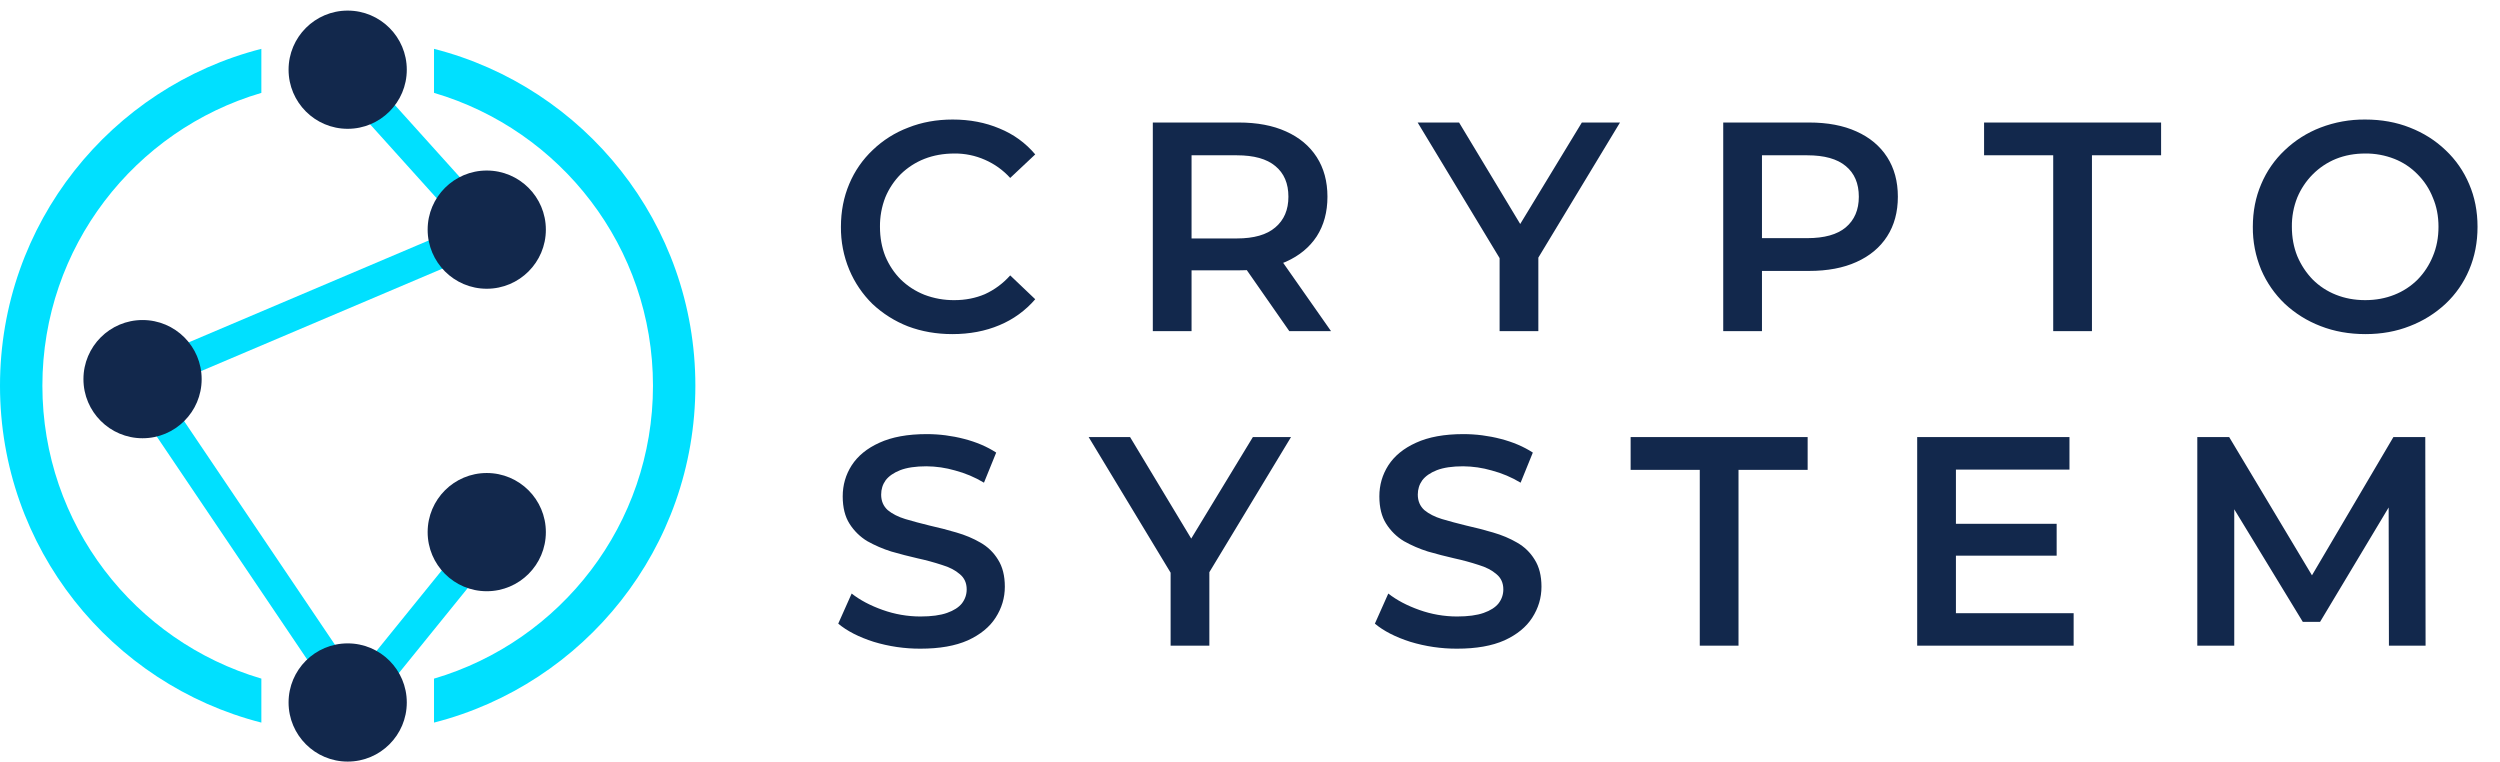
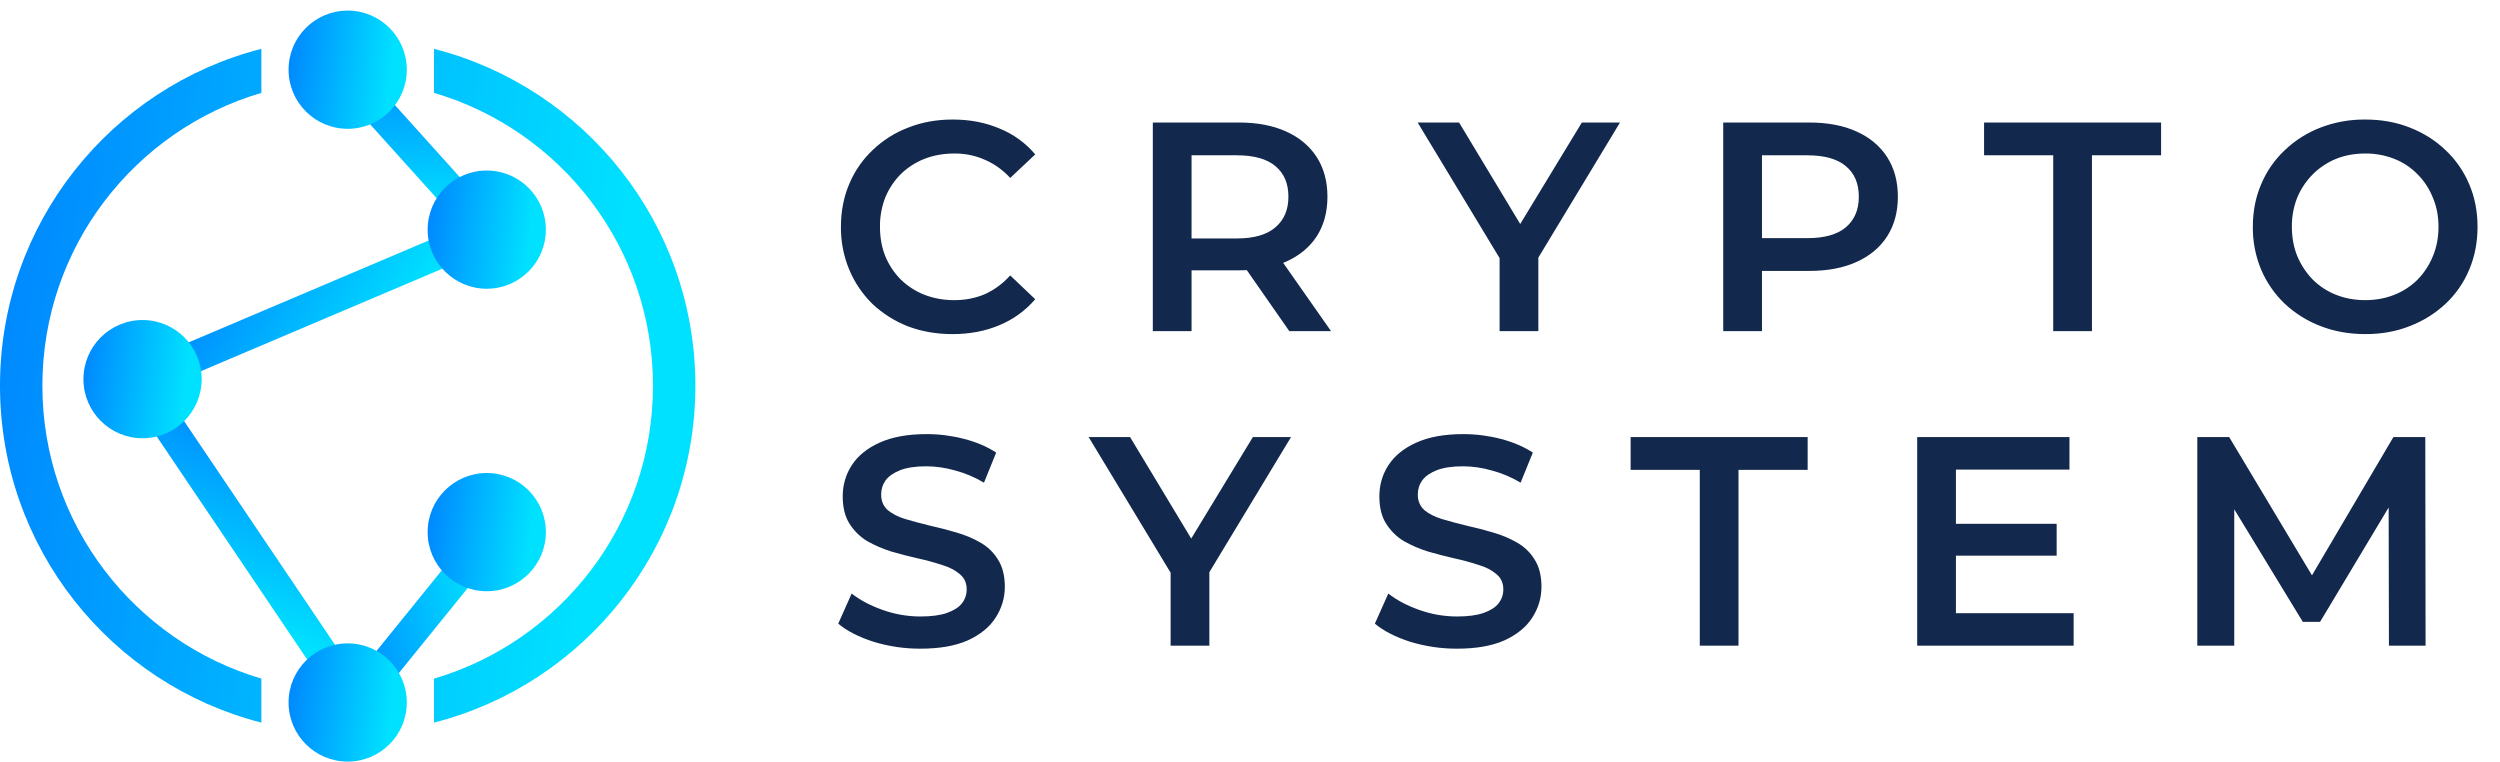
<svg xmlns="http://www.w3.org/2000/svg" width="151" height="46" fill="none">
-   <path fill-rule="evenodd" clip-rule="evenodd" d="M26.214 2.95C35.291 5.268 42 13.499 42 23.298c0 9.798-6.709 18.03-15.786 20.347V40.99c7.644-2.25 13.226-9.318 13.226-17.691S33.858 7.856 26.214 5.609V2.95ZM15.786 43.645C6.709 41.327 0 33.096 0 23.298c0-9.8 6.71-18.03 15.786-20.348v2.66C8.142 7.855 2.56 14.924 2.56 23.297s5.582 15.44 13.226 17.691v2.656Z" fill="#00E0FF" />
-   <path fill="#00E0FF" d="m8.46 21.925 20.877-8.862.738 1.74-20.877 8.862z" />
-   <path fill="#00E0FF" d="m20.827 2.987 9.605 10.667-1.405 1.265-9.604-10.667zM9.127 22.48l12.682 18.803-1.566 1.056L7.56 23.537z" />
-   <path fill="#00E0FF" d="M21 41.468 28.667 32l1.469 1.19-7.667 9.467z" />
-   <circle cx="29.4" cy="13.87" r="3.57" fill="#12284C" />
-   <circle cx="29.4" cy="32.14" r="3.57" fill="#12284C" />
-   <circle cx="8.61" cy="22.9" r="3.57" fill="#12284C" />
-   <circle cx="21" cy="42.43" r="3.57" fill="#12284C" />
-   <circle cx="21" cy="4.21" r="3.57" fill="#12284C" />
-   <path d="M57.524 20.18c-.96 0-1.854-.156-2.682-.468a6.697 6.697 0 0 1-2.142-1.35 6.325 6.325 0 0 1-1.404-2.07 6.569 6.569 0 0 1-.504-2.592c0-.936.168-1.8.504-2.592a6.003 6.003 0 0 1 1.422-2.052 6.307 6.307 0 0 1 2.142-1.35c.816-.324 1.71-.486 2.682-.486 1.032 0 1.974.18 2.826.54.852.348 1.572.87 2.16 1.566l-1.512 1.422a4.464 4.464 0 0 0-1.53-1.098 4.449 4.449 0 0 0-1.836-.378c-.66 0-1.266.108-1.818.324a4.327 4.327 0 0 0-1.422.918 4.361 4.361 0 0 0-.936 1.404 4.757 4.757 0 0 0-.324 1.782c0 .648.108 1.242.324 1.782.228.54.54 1.008.936 1.404.408.396.882.702 1.422.918a4.948 4.948 0 0 0 1.818.324c.66 0 1.272-.12 1.836-.36a4.58 4.58 0 0 0 1.53-1.134l1.512 1.44a5.764 5.764 0 0 1-2.16 1.566c-.852.36-1.8.54-2.844.54ZM69.63 20V7.4h5.184c1.116 0 2.07.18 2.862.54.804.36 1.422.876 1.854 1.548.432.672.648 1.47.648 2.394 0 .924-.216 1.722-.648 2.394-.432.66-1.05 1.17-1.854 1.53-.792.348-1.746.522-2.862.522h-3.888l1.044-1.062V20h-2.34Zm8.244 0-3.186-4.572h2.502L80.394 20h-2.52Zm-5.904-4.482-1.044-1.116h3.78c1.032 0 1.806-.222 2.322-.666.528-.444.792-1.062.792-1.854 0-.804-.264-1.422-.792-1.854-.516-.432-1.29-.648-2.322-.648h-3.78l1.044-1.152v7.29ZM90.576 20v-4.986l.522 1.44L85.626 7.4h2.502l4.392 7.29h-1.404l4.428-7.29h2.304l-5.472 9.054.54-1.44V20h-2.34Zm13.507 0V7.4h5.184c1.116 0 2.07.18 2.862.54.804.36 1.422.876 1.854 1.548.432.672.648 1.47.648 2.394 0 .924-.216 1.722-.648 2.394-.432.672-1.05 1.188-1.854 1.548-.792.36-1.746.54-2.862.54h-3.888l1.044-1.098V20h-2.34Zm2.34-4.482-1.044-1.134h3.78c1.032 0 1.806-.216 2.322-.648.528-.444.792-1.062.792-1.854 0-.804-.264-1.422-.792-1.854-.516-.432-1.29-.648-2.322-.648h-3.78l1.044-1.152v7.29ZM124.014 20V9.38h-4.176V7.4h10.692v1.98h-4.176V20h-2.34Zm18.861.18c-.984 0-1.89-.162-2.718-.486a6.65 6.65 0 0 1-2.16-1.35 6.242 6.242 0 0 1-1.422-2.052 6.569 6.569 0 0 1-.504-2.592c0-.936.168-1.794.504-2.574a6.003 6.003 0 0 1 1.422-2.052 6.498 6.498 0 0 1 2.16-1.368 7.345 7.345 0 0 1 2.7-.486c.984 0 1.884.162 2.7.486.828.324 1.548.78 2.16 1.368a6.003 6.003 0 0 1 1.422 2.052c.336.78.504 1.638.504 2.574 0 .936-.168 1.8-.504 2.592a6.003 6.003 0 0 1-1.422 2.052 6.65 6.65 0 0 1-2.16 1.35c-.816.324-1.71.486-2.682.486Zm-.018-2.052c.636 0 1.224-.108 1.764-.324a4.13 4.13 0 0 0 1.404-.918c.396-.408.702-.876.918-1.404.228-.54.342-1.134.342-1.782 0-.648-.114-1.236-.342-1.764a4.13 4.13 0 0 0-.918-1.404 4.005 4.005 0 0 0-1.404-.936 4.707 4.707 0 0 0-1.764-.324c-.636 0-1.224.108-1.764.324a4.236 4.236 0 0 0-1.404.936 4.361 4.361 0 0 0-.936 1.404 4.619 4.619 0 0 0-.324 1.764c0 .636.108 1.224.324 1.764.228.54.54 1.014.936 1.422a4.13 4.13 0 0 0 1.404.918c.54.216 1.128.324 1.764.324ZM55.598 39.18a9.585 9.585 0 0 1-2.826-.414c-.9-.288-1.614-.654-2.142-1.098l.81-1.818c.504.396 1.128.726 1.872.99a6.788 6.788 0 0 0 2.286.396c.66 0 1.194-.072 1.602-.216.408-.144.708-.336.9-.576.192-.252.288-.534.288-.846 0-.384-.138-.69-.414-.918-.276-.24-.636-.426-1.08-.558a14.758 14.758 0 0 0-1.458-.396 28.654 28.654 0 0 1-1.602-.414 7.632 7.632 0 0 1-1.458-.63 3.269 3.269 0 0 1-1.062-1.044c-.276-.432-.414-.984-.414-1.656 0-.684.18-1.308.54-1.872.372-.576.93-1.032 1.674-1.368.756-.348 1.71-.522 2.862-.522a8.97 8.97 0 0 1 2.25.288c.744.192 1.392.468 1.944.828l-.738 1.818a6.693 6.693 0 0 0-1.746-.738 6.404 6.404 0 0 0-1.728-.252c-.648 0-1.176.078-1.584.234-.396.156-.69.36-.882.612-.18.252-.27.54-.27.864 0 .384.132.696.396.936.276.228.63.408 1.062.54.444.132.936.264 1.476.396.54.12 1.074.258 1.602.414.54.156 1.026.36 1.458.612.444.252.798.594 1.062 1.026.276.432.414.978.414 1.638 0 .672-.186 1.296-.558 1.872-.36.564-.918 1.02-1.674 1.368-.756.336-1.71.504-2.862.504ZM70.705 39v-4.986l.522 1.44-5.472-9.054h2.502l4.392 7.29h-1.404l4.428-7.29h2.304l-5.472 9.054.54-1.44V39h-2.34Zm17.306.18a9.585 9.585 0 0 1-2.826-.414c-.9-.288-1.614-.654-2.142-1.098l.81-1.818c.504.396 1.128.726 1.872.99a6.788 6.788 0 0 0 2.286.396c.66 0 1.194-.072 1.602-.216.408-.144.708-.336.9-.576.192-.252.288-.534.288-.846 0-.384-.138-.69-.414-.918-.276-.24-.636-.426-1.08-.558a14.758 14.758 0 0 0-1.458-.396 28.654 28.654 0 0 1-1.602-.414 7.632 7.632 0 0 1-1.458-.63 3.269 3.269 0 0 1-1.062-1.044c-.276-.432-.414-.984-.414-1.656 0-.684.18-1.308.54-1.872.372-.576.93-1.032 1.674-1.368.756-.348 1.71-.522 2.862-.522a8.97 8.97 0 0 1 2.25.288c.744.192 1.392.468 1.944.828l-.738 1.818a6.693 6.693 0 0 0-1.746-.738 6.404 6.404 0 0 0-1.728-.252c-.648 0-1.176.078-1.584.234-.396.156-.69.36-.882.612-.18.252-.27.54-.27.864 0 .384.132.696.396.936.276.228.63.408 1.062.54.444.132.936.264 1.476.396.54.12 1.074.258 1.602.414.54.156 1.026.36 1.458.612.444.252.798.594 1.062 1.026.276.432.414.978.414 1.638 0 .672-.186 1.296-.558 1.872-.36.564-.918 1.02-1.674 1.368-.756.336-1.71.504-2.862.504Zm14.655-.18V28.38H98.49V26.4h10.692v1.98h-4.176V39h-2.34Zm15.292-7.362h6.264v1.926h-6.264v-1.926Zm.18 5.4h7.11V39h-9.45V26.4h9.198v1.962h-6.858v8.676ZM132.717 39V26.4h1.926l5.508 9.198h-1.008l5.418-9.198h1.926l.018 12.6h-2.214l-.018-9.126h.468l-4.608 7.686h-1.044l-4.68-7.686h.54V39h-2.232Z" fill="#12284C" />
+   <path fill-rule="evenodd" clip-rule="evenodd" d="M26.214 2.95C35.291 5.268 42 13.499 42 23.298c0 9.798-6.709 18.03-15.786 20.347V40.99c7.644-2.25 13.226-9.318 13.226-17.691S33.858 7.856 26.214 5.609V2.95ZM15.786 43.645C6.709 41.327 0 33.096 0 23.298c0-9.8 6.71-18.03 15.786-20.348v2.66C8.142 7.855 2.56 14.924 2.56 23.297s5.582 15.44 13.226 17.691v2.656Z" fill="url(#a)" />
+   <path transform="rotate(-23 8.46 21.925)" fill="url(#b)" d="M8.46 21.925h22.68v1.89H8.46z" />
+   <path transform="rotate(48 20.827 2.987)" fill="url(#c)" d="M20.827 2.987h14.354v1.89H20.827z" />
+   <path transform="rotate(56 9.127 22.48)" fill="url(#d)" d="M9.127 22.48h22.68v1.89H9.127z" />
+   <path transform="rotate(-51 21 41.468)" fill="url(#e)" d="M21 41.468h12.183v1.89H21z" />
+   <circle cx="29.4" cy="13.87" r="3.57" fill="url(#f)" />
+   <circle cx="29.4" cy="32.14" r="3.57" fill="url(#g)" />
+   <circle cx="8.61" cy="22.9" r="3.57" fill="url(#h)" />
+   <circle cx="21" cy="42.43" r="3.57" fill="url(#i)" />
+   <circle cx="21" cy="4.21" r="3.57" fill="url(#j)" />
+   <path fill="#12284C" d="M57.524 20.18c-.96 0-1.854-.156-2.682-.468a6.697 6.697 0 0 1-2.142-1.35 6.325 6.325 0 0 1-1.404-2.07 6.569 6.569 0 0 1-.504-2.592c0-.936.168-1.8.504-2.592a6.003 6.003 0 0 1 1.422-2.052 6.307 6.307 0 0 1 2.142-1.35c.816-.324 1.71-.486 2.682-.486 1.032 0 1.974.18 2.826.54.852.348 1.572.87 2.16 1.566l-1.512 1.422a4.464 4.464 0 0 0-1.53-1.098 4.449 4.449 0 0 0-1.836-.378c-.66 0-1.266.108-1.818.324a4.327 4.327 0 0 0-1.422.918 4.361 4.361 0 0 0-.936 1.404 4.757 4.757 0 0 0-.324 1.782c0 .648.108 1.242.324 1.782.228.54.54 1.008.936 1.404.408.396.882.702 1.422.918a4.948 4.948 0 0 0 1.818.324c.66 0 1.272-.12 1.836-.36a4.58 4.58 0 0 0 1.53-1.134l1.512 1.44a5.764 5.764 0 0 1-2.16 1.566c-.852.36-1.8.54-2.844.54ZM69.63 20V7.4h5.184c1.116 0 2.07.18 2.862.54.804.36 1.422.876 1.854 1.548.432.672.648 1.47.648 2.394 0 .924-.216 1.722-.648 2.394-.432.66-1.05 1.17-1.854 1.53-.792.348-1.746.522-2.862.522h-3.888l1.044-1.062V20h-2.34Zm8.244 0-3.186-4.572h2.502L80.394 20h-2.52Zm-5.904-4.482-1.044-1.116h3.78c1.032 0 1.806-.222 2.322-.666.528-.444.792-1.062.792-1.854 0-.804-.264-1.422-.792-1.854-.516-.432-1.29-.648-2.322-.648h-3.78l1.044-1.152v7.29ZM90.576 20v-4.986l.522 1.44L85.626 7.4h2.502l4.392 7.29h-1.404l4.428-7.29h2.304l-5.472 9.054.54-1.44V20h-2.34Zm13.507 0V7.4h5.184c1.116 0 2.07.18 2.862.54.804.36 1.422.876 1.854 1.548.432.672.648 1.47.648 2.394 0 .924-.216 1.722-.648 2.394-.432.672-1.05 1.188-1.854 1.548-.792.36-1.746.54-2.862.54h-3.888l1.044-1.098V20h-2.34Zm2.34-4.482-1.044-1.134h3.78c1.032 0 1.806-.216 2.322-.648.528-.444.792-1.062.792-1.854 0-.804-.264-1.422-.792-1.854-.516-.432-1.29-.648-2.322-.648h-3.78l1.044-1.152v7.29ZM124.014 20V9.38h-4.176V7.4h10.692v1.98h-4.176V20h-2.34Zm18.861.18c-.984 0-1.89-.162-2.718-.486a6.65 6.65 0 0 1-2.16-1.35 6.242 6.242 0 0 1-1.422-2.052 6.569 6.569 0 0 1-.504-2.592c0-.936.168-1.794.504-2.574a6.003 6.003 0 0 1 1.422-2.052 6.498 6.498 0 0 1 2.16-1.368 7.345 7.345 0 0 1 2.7-.486c.984 0 1.884.162 2.7.486.828.324 1.548.78 2.16 1.368a6.003 6.003 0 0 1 1.422 2.052c.336.78.504 1.638.504 2.574 0 .936-.168 1.8-.504 2.592a6.003 6.003 0 0 1-1.422 2.052 6.65 6.65 0 0 1-2.16 1.35c-.816.324-1.71.486-2.682.486Zm-.018-2.052c.636 0 1.224-.108 1.764-.324a4.13 4.13 0 0 0 1.404-.918c.396-.408.702-.876.918-1.404.228-.54.342-1.134.342-1.782 0-.648-.114-1.236-.342-1.764a4.13 4.13 0 0 0-.918-1.404 4.005 4.005 0 0 0-1.404-.936 4.707 4.707 0 0 0-1.764-.324c-.636 0-1.224.108-1.764.324a4.236 4.236 0 0 0-1.404.936 4.361 4.361 0 0 0-.936 1.404 4.619 4.619 0 0 0-.324 1.764c0 .636.108 1.224.324 1.764.228.54.54 1.014.936 1.422a4.13 4.13 0 0 0 1.404.918c.54.216 1.128.324 1.764.324ZM55.598 39.18a9.585 9.585 0 0 1-2.826-.414c-.9-.288-1.614-.654-2.142-1.098l.81-1.818c.504.396 1.128.726 1.872.99a6.788 6.788 0 0 0 2.286.396c.66 0 1.194-.072 1.602-.216.408-.144.708-.336.9-.576.192-.252.288-.534.288-.846 0-.384-.138-.69-.414-.918-.276-.24-.636-.426-1.08-.558a14.758 14.758 0 0 0-1.458-.396 28.654 28.654 0 0 1-1.602-.414 7.632 7.632 0 0 1-1.458-.63 3.269 3.269 0 0 1-1.062-1.044c-.276-.432-.414-.984-.414-1.656 0-.684.18-1.308.54-1.872.372-.576.93-1.032 1.674-1.368.756-.348 1.71-.522 2.862-.522a8.97 8.97 0 0 1 2.25.288c.744.192 1.392.468 1.944.828l-.738 1.818a6.693 6.693 0 0 0-1.746-.738 6.404 6.404 0 0 0-1.728-.252c-.648 0-1.176.078-1.584.234-.396.156-.69.36-.882.612-.18.252-.27.54-.27.864 0 .384.132.696.396.936.276.228.63.408 1.062.54.444.132.936.264 1.476.396.54.12 1.074.258 1.602.414.54.156 1.026.36 1.458.612.444.252.798.594 1.062 1.026.276.432.414.978.414 1.638 0 .672-.186 1.296-.558 1.872-.36.564-.918 1.02-1.674 1.368-.756.336-1.71.504-2.862.504ZM70.705 39v-4.986l.522 1.44-5.472-9.054h2.502l4.392 7.29h-1.404l4.428-7.29h2.304l-5.472 9.054.54-1.44V39h-2.34Zm17.306.18a9.585 9.585 0 0 1-2.826-.414c-.9-.288-1.614-.654-2.142-1.098l.81-1.818c.504.396 1.128.726 1.872.99a6.788 6.788 0 0 0 2.286.396c.66 0 1.194-.072 1.602-.216.408-.144.708-.336.9-.576.192-.252.288-.534.288-.846 0-.384-.138-.69-.414-.918-.276-.24-.636-.426-1.08-.558a14.758 14.758 0 0 0-1.458-.396 28.654 28.654 0 0 1-1.602-.414 7.632 7.632 0 0 1-1.458-.63 3.269 3.269 0 0 1-1.062-1.044c-.276-.432-.414-.984-.414-1.656 0-.684.18-1.308.54-1.872.372-.576.93-1.032 1.674-1.368.756-.348 1.71-.522 2.862-.522a8.97 8.97 0 0 1 2.25.288c.744.192 1.392.468 1.944.828l-.738 1.818a6.693 6.693 0 0 0-1.746-.738 6.404 6.404 0 0 0-1.728-.252c-.648 0-1.176.078-1.584.234-.396.156-.69.36-.882.612-.18.252-.27.54-.27.864 0 .384.132.696.396.936.276.228.63.408 1.062.54.444.132.936.264 1.476.396.54.12 1.074.258 1.602.414.54.156 1.026.36 1.458.612.444.252.798.594 1.062 1.026.276.432.414.978.414 1.638 0 .672-.186 1.296-.558 1.872-.36.564-.918 1.02-1.674 1.368-.756.336-1.71.504-2.862.504Zm14.655-.18V28.38H98.49V26.4h10.692v1.98h-4.176V39h-2.34Zm15.292-7.362h6.264v1.926h-6.264v-1.926Zm.18 5.4h7.11V39h-9.45V26.4h9.198v1.962h-6.858v8.676ZM132.717 39V26.4h1.926l5.508 9.198h-1.008l5.418-9.198h1.926l.018 12.6h-2.214l-.018-9.126h.468l-4.608 7.686h-1.044l-4.68-7.686h.54V39h-2.232Z" />
+   <defs>
+     <linearGradient id="a" x1="32.344" y1="56.758" x2="-20.476" y2="50.26" gradientUnits="userSpaceOnUse">
+       <stop stop-color="#00E0FF" />
+       <stop offset="1" stop-color="#0061FF" />
+     </linearGradient>
+     <linearGradient id="b" x1="25.926" y1="24.424" x2="16.421" y2="10.828" gradientUnits="userSpaceOnUse">
+       <stop stop-color="#00E0FF" />
+       <stop offset="1" stop-color="#0061FF" />
+     </linearGradient>
+     <linearGradient id="c" x1="31.881" y1="5.486" x2="21.811" y2="-3.631" gradientUnits="userSpaceOnUse">
+       <stop stop-color="#00E0FF" />
+       <stop offset="1" stop-color="#0061FF" />
+     </linearGradient>
+     <linearGradient id="d" x1="26.593" y1="24.979" x2="17.088" y2="11.383" gradientUnits="userSpaceOnUse">
+       <stop stop-color="#00E0FF" />
+       <stop offset="1" stop-color="#0061FF" />
+     </linearGradient>
+     <linearGradient id="e" x1="30.382" y1="43.967" x2="20.603" y2="36.453" gradientUnits="userSpaceOnUse">
+       <stop stop-color="#00E0FF" />
+       <stop offset="1" stop-color="#0061FF" />
+     </linearGradient>
+     <linearGradient id="f" x1="31.328" y1="19.741" x2="22.341" y2="18.669" gradientUnits="userSpaceOnUse">
+       <stop stop-color="#00E0FF" />
+       <stop offset="1" stop-color="#0061FF" />
+     </linearGradient>
+     <linearGradient id="g" x1="31.328" y1="38.011" x2="22.341" y2="36.939" gradientUnits="userSpaceOnUse">
+       <stop stop-color="#00E0FF" />
+       <stop offset="1" stop-color="#0061FF" />
+     </linearGradient>
+     <linearGradient id="h" x1="10.539" y1="28.771" x2="1.551" y2="27.699" gradientUnits="userSpaceOnUse">
+       <stop stop-color="#00E0FF" />
+       <stop offset="1" stop-color="#0061FF" />
+     </linearGradient>
+     <linearGradient id="i" x1="22.929" y1="48.301" x2="13.941" y2="47.229" gradientUnits="userSpaceOnUse">
+       <stop stop-color="#00E0FF" />
+       <stop offset="1" stop-color="#0061FF" />
+     </linearGradient>
+     <linearGradient id="j" x1="22.929" y1="10.081" x2="13.941" y2="9.009" gradientUnits="userSpaceOnUse">
+       <stop stop-color="#00E0FF" />
+       <stop offset="1" stop-color="#0061FF" />
+     </linearGradient>
+   </defs>
</svg>
